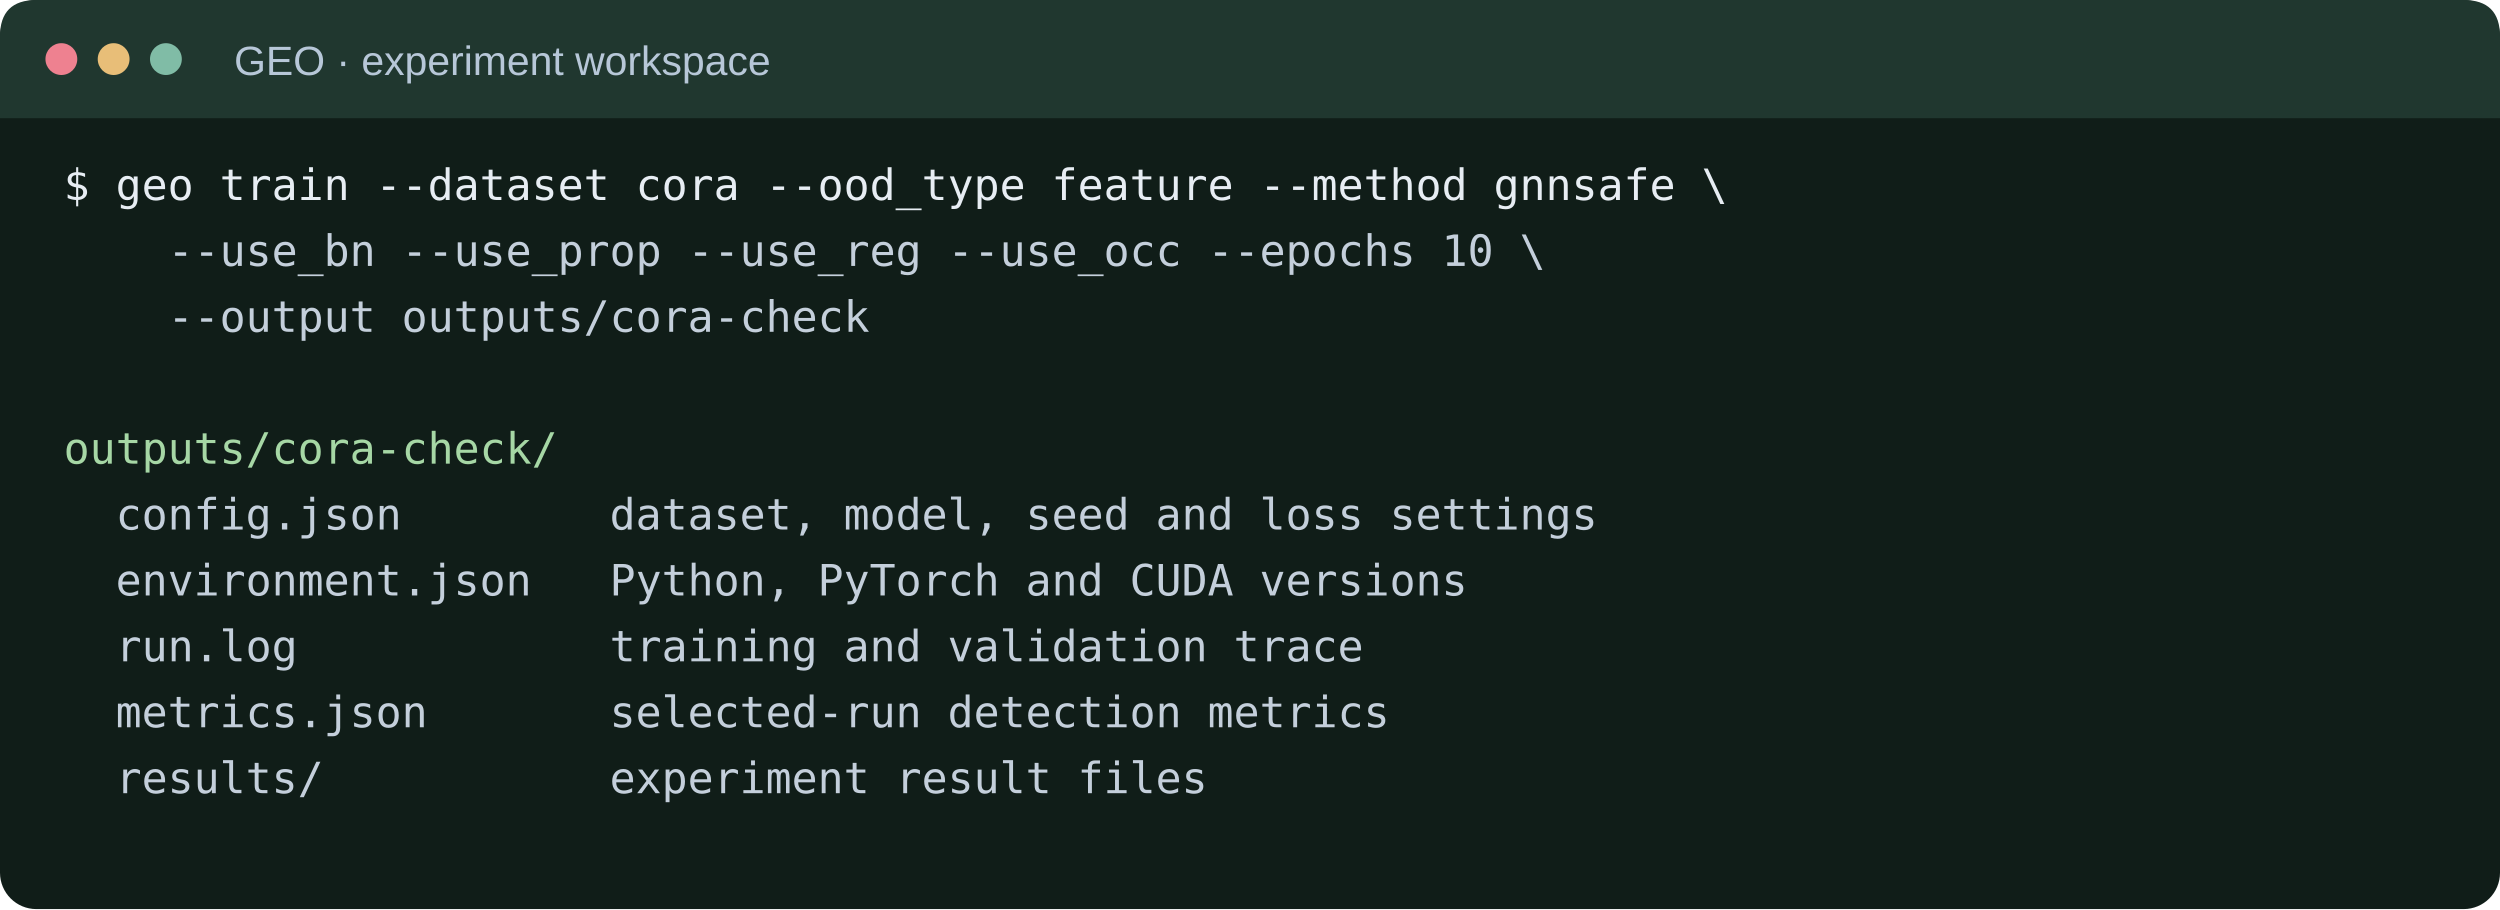
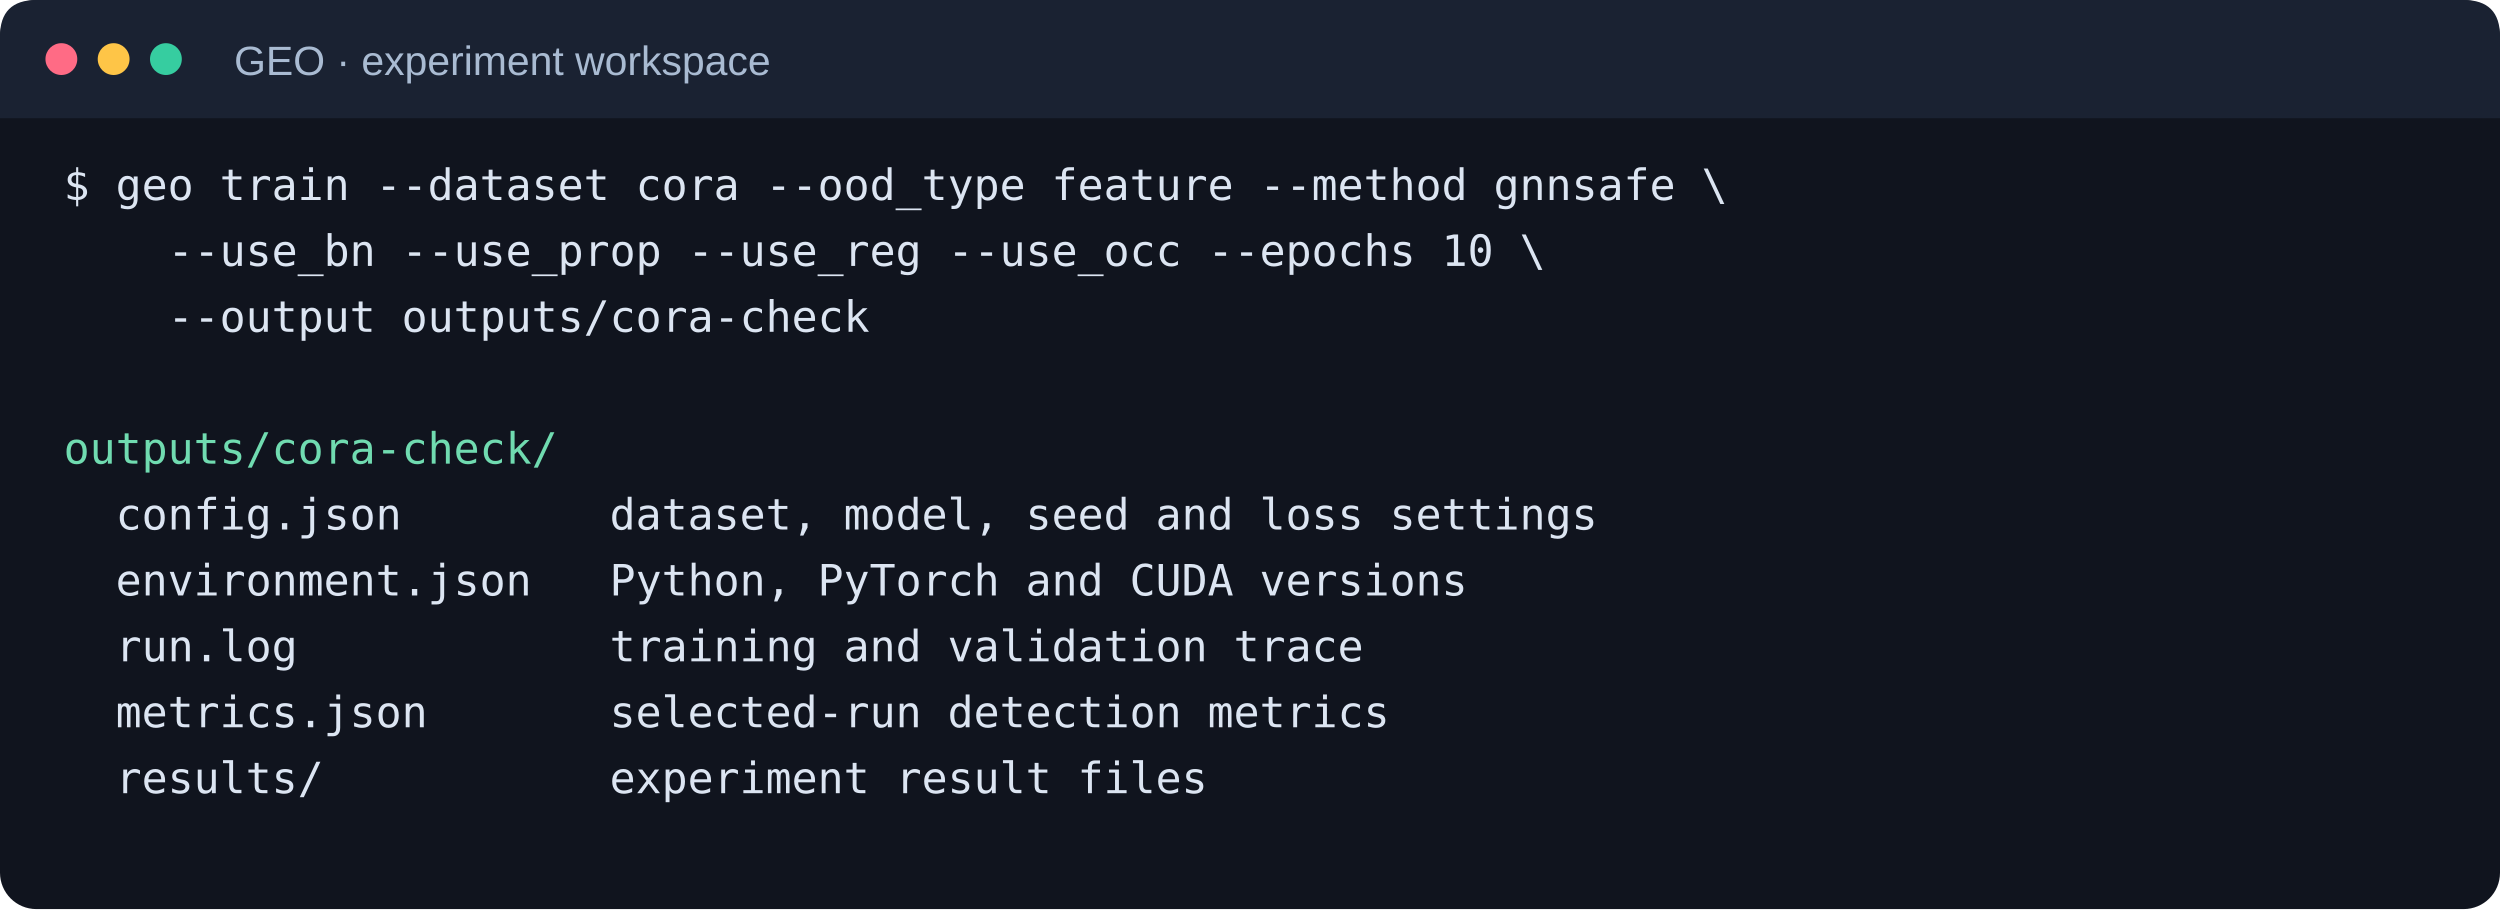
<svg xmlns="http://www.w3.org/2000/svg" width="1100" height="400" viewBox="0 0 1100 400" xml:space="preserve" role="img">
-   <rect width="1100" height="400" rx="16" fill="#101D18" />
-   <path d="M16 0H1084Q1100 0 1100 16V52H0V16Q0 0 16 0" fill="#20372F" />
-   <circle cx="27" cy="26" r="7" fill="#EE8190" />
-   <circle cx="50" cy="26" r="7" fill="#E8BE78" />
-   <circle cx="73" cy="26" r="7" fill="#80BCA6" />
-   <text x="103" y="33" font-family="Verdana,Arial,sans-serif" font-size="18" font-weight="400" text-anchor="start" fill="#B7C7D8">GEO · experiment workspace</text>
-   <text x="28" y="88" font-family="DejaVu Sans Mono,Menlo,monospace" font-size="19" fill="#E7EDF3">$ geo train --dataset cora --ood_type feature --method gnnsafe \</text>
-   <text x="28" y="117" font-family="DejaVu Sans Mono,Menlo,monospace" font-size="19" fill="#C4CFDB">    --use_bn --use_prop --use_reg --use_occ --epochs 10 \</text>
-   <text x="28" y="146" font-family="DejaVu Sans Mono,Menlo,monospace" font-size="19" fill="#C4CFDB">    --output outputs/cora-check</text>
+   <rect width="1100" height="400" rx="16" fill="#10141E" />
+   <path d="M16 0H1084Q1100 0 1100 16V52H0V16Q0 0 16 0" fill="#1A2232" />
+   <circle cx="27" cy="26" r="7" fill="#FF6B85" />
+   <circle cx="50" cy="26" r="7" fill="#FEC547" />
+   <circle cx="73" cy="26" r="7" fill="#36CDA0" />
+   <text x="103" y="33" font-family="Verdana,Arial,sans-serif" font-size="18" font-weight="400" text-anchor="start" fill="#A9BBD2">GEO · experiment workspace</text>
+   <text x="28" y="88" font-family="DejaVu Sans Mono,Menlo,monospace" font-size="19" fill="#DCE5F2">$ geo train --dataset cora --ood_type feature --method gnnsafe \</text>
+   <text x="28" y="117" font-family="DejaVu Sans Mono,Menlo,monospace" font-size="19" fill="#DCE5F2">    --use_bn --use_prop --use_reg --use_occ --epochs 10 \</text>
+   <text x="28" y="146" font-family="DejaVu Sans Mono,Menlo,monospace" font-size="19" fill="#DCE5F2">    --output outputs/cora-check</text>
  <text x="28" y="175" font-family="DejaVu Sans Mono,Menlo,monospace" font-size="19" fill="#FCF8EF" />
-   <text x="28" y="204" font-family="DejaVu Sans Mono,Menlo,monospace" font-size="19" fill="#A6D7A5">outputs/cora-check/</text>
-   <text x="28" y="233" font-family="DejaVu Sans Mono,Menlo,monospace" font-size="19" fill="#C4CFDB">  config.json        dataset, model, seed and loss settings</text>
-   <text x="28" y="262" font-family="DejaVu Sans Mono,Menlo,monospace" font-size="19" fill="#C4CFDB">  environment.json   Python, PyTorch and CUDA versions</text>
-   <text x="28" y="291" font-family="DejaVu Sans Mono,Menlo,monospace" font-size="19" fill="#C4CFDB">  run.log            training and validation trace</text>
-   <text x="28" y="320" font-family="DejaVu Sans Mono,Menlo,monospace" font-size="19" fill="#C4CFDB">  metrics.json       selected-run detection metrics</text>
-   <text x="28" y="349" font-family="DejaVu Sans Mono,Menlo,monospace" font-size="19" fill="#C4CFDB">  results/           experiment result files</text>
+   <text x="28" y="204" font-family="DejaVu Sans Mono,Menlo,monospace" font-size="19" fill="#70DBB0">outputs/cora-check/</text>
+   <text x="28" y="233" font-family="DejaVu Sans Mono,Menlo,monospace" font-size="19" fill="#DCE5F2">  config.json        dataset, model, seed and loss settings</text>
+   <text x="28" y="262" font-family="DejaVu Sans Mono,Menlo,monospace" font-size="19" fill="#DCE5F2">  environment.json   Python, PyTorch and CUDA versions</text>
+   <text x="28" y="291" font-family="DejaVu Sans Mono,Menlo,monospace" font-size="19" fill="#DCE5F2">  run.log            training and validation trace</text>
+   <text x="28" y="320" font-family="DejaVu Sans Mono,Menlo,monospace" font-size="19" fill="#DCE5F2">  metrics.json       selected-run detection metrics</text>
+   <text x="28" y="349" font-family="DejaVu Sans Mono,Menlo,monospace" font-size="19" fill="#DCE5F2">  results/           experiment result files</text>
</svg>
